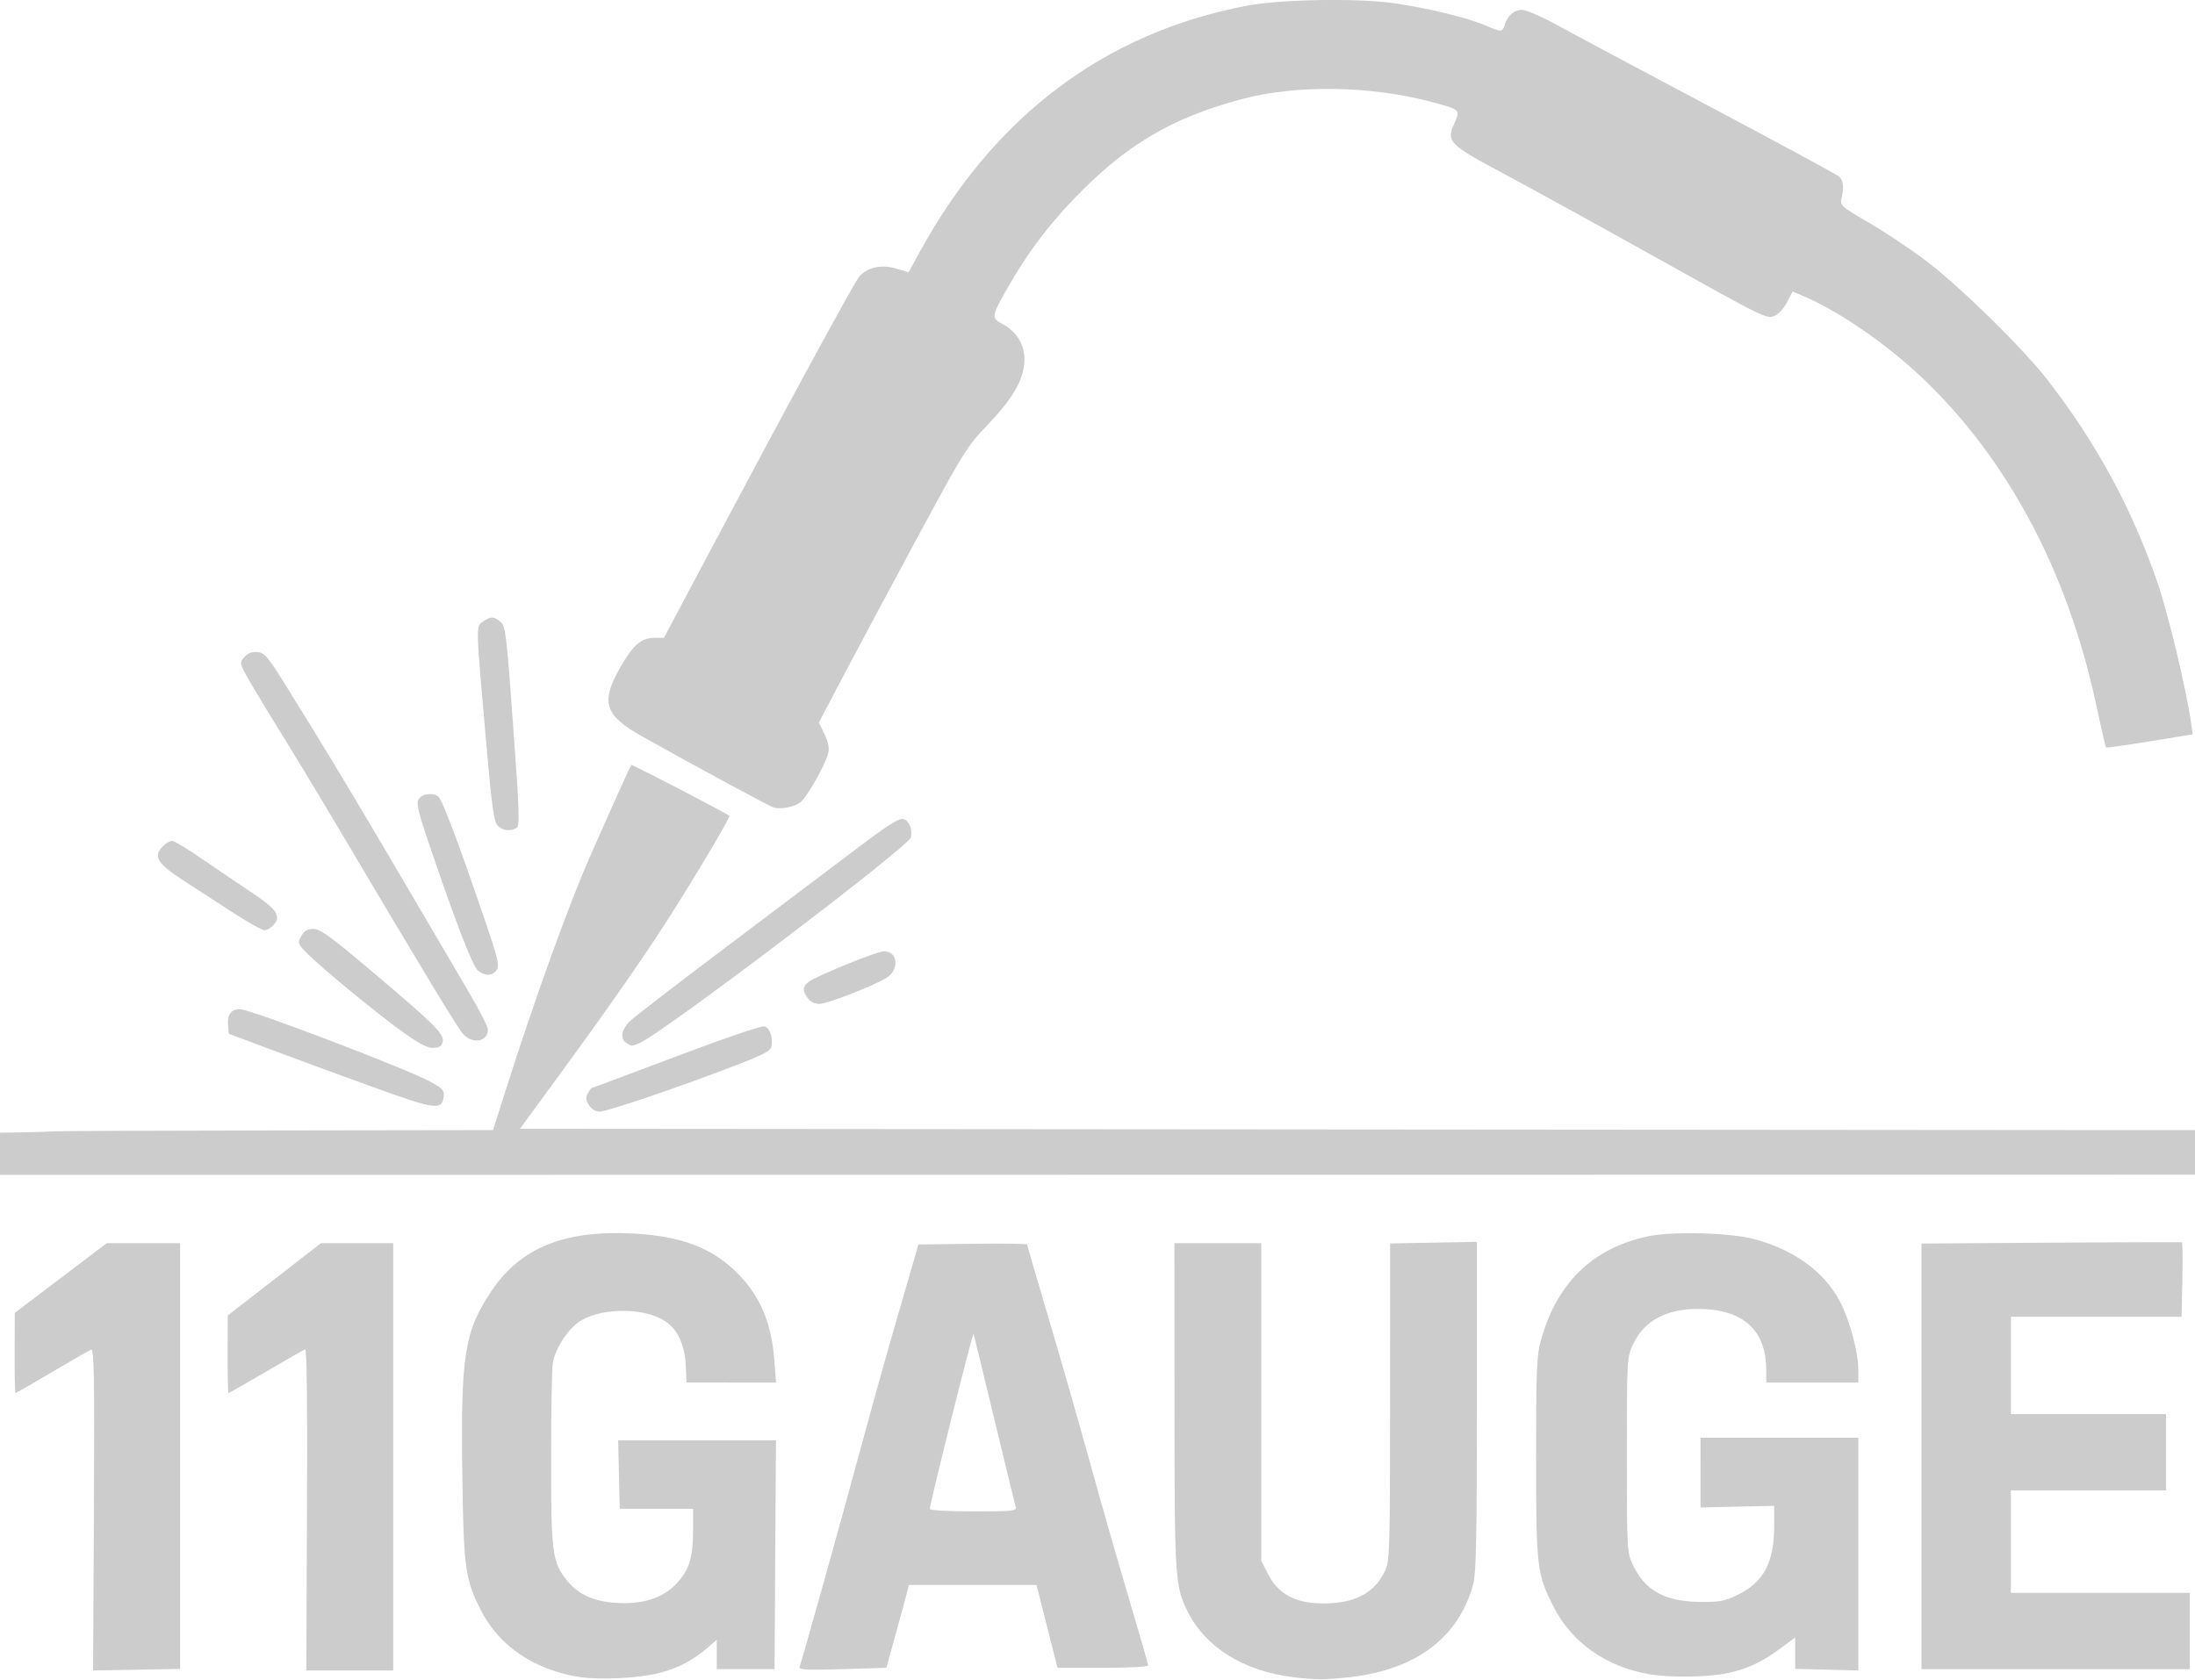
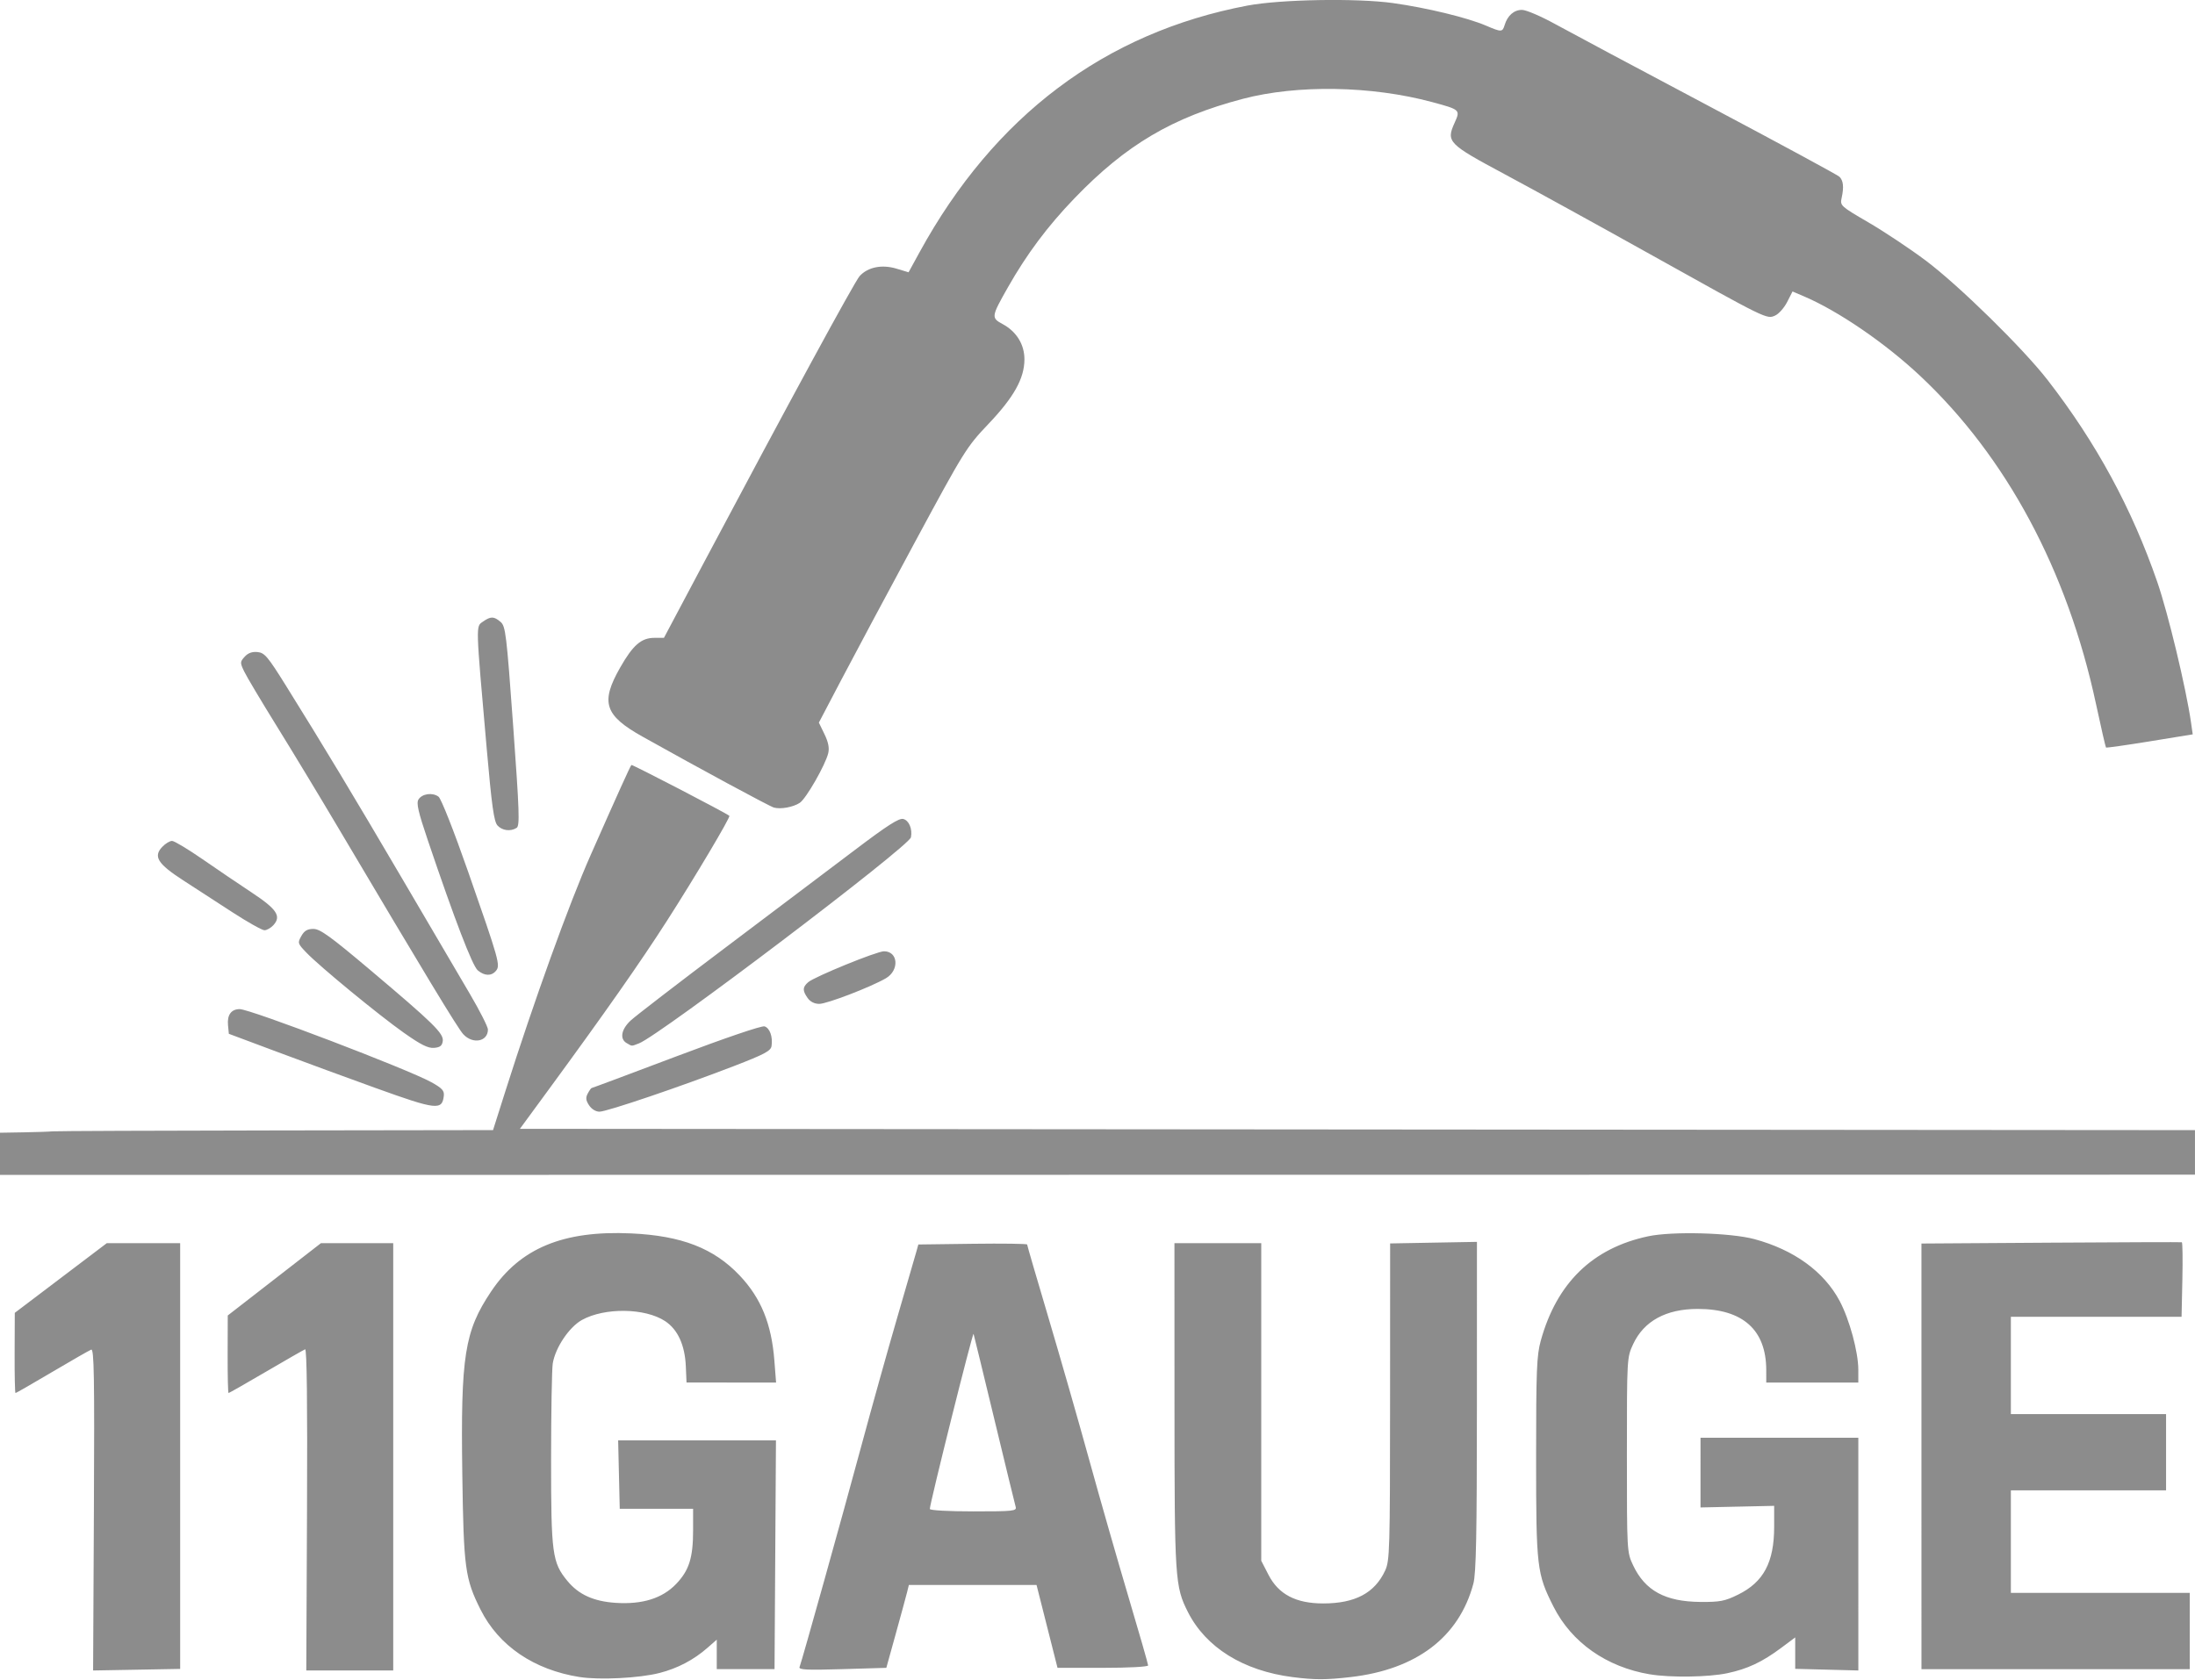
<svg xmlns="http://www.w3.org/2000/svg" width="142.2mm" height="108.817mm" viewBox="0 0 142.2 108.817" version="1.1" id="svg1" xml:space="preserve">
  <defs id="defs1" />
  <g id="layer1" transform="translate(-41.46744,-112.6272)">
-     <path style="fill:#cccccc;fill-opacity:1" d="m 79.019,221.304 c -2.967,-0.471 -5.242,-2.021 -6.421,-4.373 -1.003,-2.002 -1.095,-2.686 -1.181,-8.786 -0.108,-7.661 0.142,-9.248 1.866,-11.825 1.878,-2.807 4.676,-3.968 9.076,-3.765 3.266,0.15 5.358,0.963 7.029,2.73 1.381,1.46 2.06,3.127 2.246,5.51 l 0.111,1.425 -2.901,-0.001 -2.901,-0.001 -0.045,-1.044 c -0.059,-1.383 -0.523,-2.396 -1.346,-2.937 -1.296,-0.852 -3.904,-0.888 -5.378,-0.076 -0.831,0.458 -1.727,1.79 -1.897,2.821 -0.058,0.353 -0.107,3.145 -0.108,6.203 -0.002,6.141 0.073,6.697 1.059,7.893 0.729,0.884 1.701,1.325 3.128,1.418 1.725,0.113 3.017,-0.29 3.91,-1.22 0.844,-0.879 1.103,-1.697 1.103,-3.491 v -1.386 h -2.376 -2.376 l -0.052,-2.216 -0.052,-2.216 5.112,2.5e-4 5.112,2.4e-4 -0.046,7.412 -0.046,7.412 H 89.773 87.902 v -0.955 -0.955 l -0.59,0.518 c -0.9,0.791 -1.942,1.339 -3.116,1.64 -1.312,0.336 -3.892,0.467 -5.177,0.263 z m 46.188,0.004 c -3.198,-0.412 -5.616,-1.915 -6.781,-4.215 -0.838,-1.653 -0.869,-2.13 -0.871,-13.382 l -0.003,-10.522 h 2.812 2.812 v 10.29 10.29 l 0.471,0.914 c 0.651,1.264 1.775,1.851 3.542,1.851 2.068,0 3.339,-0.675 4.013,-2.13 0.296,-0.639 0.316,-1.319 0.319,-10.94 l 0.004,-10.259 2.812,-0.051 2.812,-0.051 -0.002,10.65 c -0.002,8.348 -0.051,10.834 -0.23,11.502 -0.927,3.465 -3.683,5.56 -7.96,6.052 -1.587,0.183 -2.335,0.183 -3.748,4.8e-4 z m 23.147,-0.179 c -2.812,-0.473 -5.072,-2.062 -6.247,-4.391 -1.079,-2.138 -1.125,-2.528 -1.125,-9.662 0,-5.662 0.038,-6.612 0.301,-7.564 1.035,-3.747 3.353,-6.003 6.957,-6.77 1.563,-0.333 5.343,-0.232 6.885,0.184 2.563,0.691 4.506,2.101 5.521,4.005 0.636,1.194 1.21,3.31 1.21,4.464 v 0.825 h -2.982 -2.982 l -9.5e-4,-0.809 c -0.003,-2.607 -1.521,-3.962 -4.439,-3.962 -2.048,0 -3.485,0.783 -4.182,2.28 -0.405,0.869 -0.406,0.892 -0.406,7.177 0,6.269 0.002,6.31 0.402,7.157 0.776,1.645 2.084,2.357 4.366,2.374 1.258,0.01 1.577,-0.052 2.43,-0.471 1.66,-0.815 2.342,-2.098 2.342,-4.405 v -1.351 l -2.386,0.052 -2.386,0.052 2.8e-4,-2.258 2.7e-4,-2.258 h 5.112 5.112 l 3.2e-4,7.54 3.2e-4,7.54 -2.045,-0.053 -2.045,-0.053 v -1.018 -1.018 l -0.895,0.668 c -1.241,0.927 -2.189,1.373 -3.511,1.653 -1.213,0.257 -3.689,0.292 -5.006,0.07 z M 47.551,210.439 c 0.042,-8.603 0.011,-10.424 -0.175,-10.352 -0.124,0.048 -1.263,0.7 -2.531,1.45 -1.268,0.75 -2.336,1.364 -2.373,1.364 -0.037,0 -0.063,-1.169 -0.057,-2.599 l 0.01,-2.599 2.981,-2.258 2.981,-2.258 h 2.376 2.376 v 13.795 13.795 l -2.82,0.051 -2.82,0.051 z m 13.806,-3e-5 c 0.031,-6.909 -0.01,-10.417 -0.123,-10.373 -0.094,0.036 -1.233,0.689 -2.532,1.45 -1.299,0.761 -2.392,1.384 -2.428,1.384 -0.037,0 -0.063,-1.131 -0.059,-2.513 l 0.007,-2.513 3.017,-2.342 3.017,-2.342 2.343,-8.4e-4 2.343,-8.3e-4 v 13.845 13.845 H 64.126 61.31 Z m 31.909,10.215 c 0.16,-0.414 2.778,-9.789 4.007,-14.345 0.67,-2.484 1.72,-6.241 2.335,-8.35 0.614,-2.109 1.17,-4.026 1.235,-4.26 l 0.118,-0.426 3.524,-0.046 c 1.938,-0.025 3.524,-0.004 3.524,0.048 0,0.052 0.62,2.181 1.378,4.732 0.758,2.551 1.95,6.708 2.648,9.239 0.698,2.53 1.842,6.524 2.541,8.874 0.699,2.35 1.271,4.344 1.271,4.43 -9e-5,0.09 -1.257,0.157 -2.935,0.157 h -2.935 l -0.679,-2.684 -0.679,-2.684 h -4.136 -4.136 l -0.116,0.469 c -0.064,0.258 -0.392,1.465 -0.73,2.684 l -0.614,2.215 -2.854,0.085 c -2.314,0.069 -2.838,0.043 -2.768,-0.139 z m 13.999,-10.383 c -0.047,-0.164 -0.668,-2.714 -1.379,-5.666 -0.711,-2.952 -1.318,-5.444 -1.347,-5.538 -0.05,-0.157 -2.834,10.988 -2.834,11.344 0,0.091 1.201,0.158 2.823,0.158 2.608,0 2.817,-0.023 2.737,-0.298 z m 58.681,-3.269 v -13.791 l 8.392,-0.055 c 4.616,-0.03 8.431,-0.043 8.477,-0.028 0.047,0.015 0.062,1.108 0.034,2.429 l -0.052,2.402 h -5.529 -5.529 v 3.152 3.152 h 5.027 5.027 v 2.471 2.471 h -5.027 -5.027 v 3.323 3.323 h 5.794 5.794 v 2.471 2.471 h -8.69 -8.69 z M 41.467,187.397 v -1.366 l 1.534,-0.026 c 0.843,-0.014 1.687,-0.043 1.874,-0.064 0.187,-0.021 6.684,-0.048 14.437,-0.059 l 14.096,-0.021 0.797,-2.513 c 1.865,-5.88 4.115,-12.116 5.519,-15.293 1.751,-3.964 2.568,-5.769 2.648,-5.855 0.047,-0.05 6.175,3.132 6.346,3.295 0.085,0.081 -2.218,3.956 -4.046,6.808 -1.718,2.68 -3.996,5.931 -7.649,10.918 l -1.873,2.556 54.258,0.043 54.258,0.043 v 1.443 1.443 l -71.1,0.008 -71.1,0.008 z m 38.162,-3.144 c -0.211,-0.322 -0.23,-0.493 -0.083,-0.767 0.104,-0.194 0.216,-0.352 0.25,-0.352 0.034,0 2.498,-0.921 5.477,-2.047 3.184,-1.203 5.543,-2.006 5.725,-1.948 0.34,0.108 0.542,0.677 0.453,1.273 -0.047,0.317 -0.449,0.532 -2.442,1.301 -3.432,1.325 -8.231,2.954 -8.704,2.954 -0.241,0 -0.515,-0.168 -0.676,-0.415 z m -13.794,-1.107 c -1.781,-0.642 -4.656,-1.698 -6.39,-2.347 l -3.152,-1.179 -0.054,-0.555 c -0.065,-0.668 0.208,-1.044 0.759,-1.044 0.684,0 10.915,3.903 12.416,4.737 0.698,0.387 0.844,0.548 0.805,0.885 -0.108,0.951 -0.481,0.909 -4.384,-0.498 z m 1.796,-3.592 c -1.655,-1.171 -5.432,-4.277 -6.309,-5.189 -0.572,-0.595 -0.584,-0.634 -0.334,-1.079 0.194,-0.346 0.391,-0.462 0.785,-0.462 0.43,0 1.096,0.481 3.656,2.641 4.136,3.49 4.793,4.134 4.722,4.632 -0.043,0.301 -0.177,0.404 -0.567,0.435 -0.388,0.031 -0.859,-0.205 -1.953,-0.979 z m 14.434,0.669 c -0.463,-0.27 -0.355,-0.889 0.256,-1.461 0.305,-0.285 3.084,-2.425 6.177,-4.754 3.093,-2.329 6.862,-5.172 8.376,-6.319 2.084,-1.578 2.84,-2.061 3.112,-1.99 0.37,0.097 0.6,0.646 0.496,1.187 -0.114,0.589 -16.288,12.849 -17.621,13.355 -0.512,0.194 -0.427,0.196 -0.796,-0.019 z m -10.584,-0.573 c -0.353,-0.381 -2.465,-3.87 -8.155,-13.471 -1.166,-1.968 -2.938,-4.898 -3.938,-6.51 -0.999,-1.612 -1.946,-3.202 -2.103,-3.532 -0.272,-0.571 -0.271,-0.618 0.033,-0.953 0.217,-0.24 0.483,-0.337 0.834,-0.302 0.457,0.045 0.662,0.287 1.842,2.181 2.476,3.974 4.333,7.059 7.541,12.524 1.76,2.999 3.727,6.35 4.371,7.446 0.644,1.096 1.171,2.135 1.171,2.309 0,0.785 -0.978,0.974 -1.595,0.308 z m 22.308,-2.348 c -0.341,-0.487 -0.334,-0.7 0.033,-1.024 0.402,-0.354 4.447,-2.005 4.913,-2.005 0.925,0 1.01,1.233 0.121,1.75 -0.974,0.567 -3.814,1.658 -4.314,1.658 -0.31,0 -0.583,-0.138 -0.752,-0.379 z m -21.371,-1.794 c -0.346,-0.291 -1.496,-3.286 -3.236,-8.433 -0.624,-1.846 -0.752,-2.405 -0.604,-2.641 0.235,-0.376 0.912,-0.47 1.3,-0.179 0.169,0.126 0.99,2.209 1.92,4.871 2.008,5.75 2.095,6.057 1.801,6.412 -0.292,0.352 -0.74,0.341 -1.18,-0.029 z m -15.88,-3.755 c -0.979,-0.636 -2.42,-1.571 -3.203,-2.078 -1.648,-1.067 -1.947,-1.54 -1.365,-2.159 0.207,-0.22 0.497,-0.398 0.645,-0.395 0.148,0.003 1.035,0.536 1.973,1.185 0.937,0.649 2.376,1.624 3.198,2.167 1.615,1.068 1.919,1.525 1.397,2.102 -0.166,0.184 -0.429,0.334 -0.583,0.334 -0.154,0 -1.082,-0.52 -2.061,-1.156 z m 17.157,-5.635 c -0.228,-0.252 -0.369,-1.26 -0.697,-4.984 -0.719,-8.162 -0.711,-7.896 -0.246,-8.222 0.508,-0.356 0.714,-0.352 1.146,0.018 0.322,0.276 0.383,0.779 0.815,6.745 0.402,5.542 0.433,6.468 0.224,6.6 -0.395,0.25 -0.936,0.181 -1.243,-0.157 z m 17.905,-1.16 c -0.286,-0.08 -4.785,-2.51 -8.514,-4.599 -2.461,-1.379 -2.73,-2.212 -1.442,-4.473 0.833,-1.461 1.369,-1.925 2.224,-1.925 h 0.612 l 2.501,-4.712 c 5.601,-10.549 9.848,-18.366 10.176,-18.729 0.528,-0.584 1.439,-0.769 2.384,-0.485 l 0.787,0.237 0.713,-1.302 c 4.837,-8.833 12.006,-14.229 21.235,-15.98 2.135,-0.405 7.092,-0.491 9.433,-0.164 2.193,0.307 4.819,0.944 6.034,1.465 0.997,0.427 1.058,0.425 1.201,-0.043 0.188,-0.616 0.605,-0.98 1.123,-0.98 0.266,0 1.231,0.412 2.146,0.917 0.915,0.504 5.382,2.888 9.928,5.298 4.545,2.41 8.364,4.477 8.486,4.593 0.259,0.248 0.304,0.665 0.149,1.376 -0.109,0.5 -0.072,0.534 1.74,1.59 1.018,0.593 2.685,1.703 3.704,2.467 2.142,1.605 6.311,5.693 7.909,7.757 3.137,4.051 5.441,8.295 7.092,13.065 0.7,2.022 1.869,6.889 2.189,9.117 l 0.11,0.767 -2.782,0.453 c -1.53,0.249 -2.806,0.429 -2.836,0.4 -0.03,-0.029 -0.323,-1.307 -0.652,-2.839 -1.853,-8.64 -5.815,-16.023 -11.406,-21.26 -2.259,-2.116 -5.27,-4.178 -7.493,-5.13 l -0.757,-0.324 -0.348,0.682 c -0.191,0.375 -0.54,0.77 -0.774,0.876 -0.548,0.25 -0.495,0.276 -8.165,-4.005 -3.374,-1.883 -7.591,-4.204 -9.372,-5.157 -3.654,-1.956 -3.788,-2.094 -3.236,-3.319 0.383,-0.848 0.374,-0.857 -1.458,-1.351 -3.913,-1.056 -8.729,-1.137 -12.261,-0.208 -4.564,1.202 -7.569,2.978 -10.906,6.446 -1.745,1.814 -3.084,3.606 -4.31,5.767 -1.084,1.912 -1.093,1.977 -0.337,2.386 0.894,0.482 1.409,1.319 1.407,2.283 -0.003,1.232 -0.678,2.445 -2.332,4.185 -1.421,1.495 -1.565,1.727 -4.772,7.676 -1.819,3.374 -3.961,7.382 -4.76,8.906 l -1.453,2.772 0.362,0.748 c 0.252,0.52 0.326,0.895 0.245,1.233 -0.186,0.769 -1.436,2.951 -1.844,3.218 -0.43,0.282 -1.24,0.429 -1.681,0.306 z" id="path1" />
+     <path style="fill:#8c8c8c;fill-opacity:1" d="m 79.019,221.304 c -2.967,-0.471 -5.242,-2.021 -6.421,-4.373 -1.003,-2.002 -1.095,-2.686 -1.181,-8.786 -0.108,-7.661 0.142,-9.248 1.866,-11.825 1.878,-2.807 4.676,-3.968 9.076,-3.765 3.266,0.15 5.358,0.963 7.029,2.73 1.381,1.46 2.06,3.127 2.246,5.51 l 0.111,1.425 -2.901,-0.001 -2.901,-0.001 -0.045,-1.044 c -0.059,-1.383 -0.523,-2.396 -1.346,-2.937 -1.296,-0.852 -3.904,-0.888 -5.378,-0.076 -0.831,0.458 -1.727,1.79 -1.897,2.821 -0.058,0.353 -0.107,3.145 -0.108,6.203 -0.002,6.141 0.073,6.697 1.059,7.893 0.729,0.884 1.701,1.325 3.128,1.418 1.725,0.113 3.017,-0.29 3.91,-1.22 0.844,-0.879 1.103,-1.697 1.103,-3.491 v -1.386 h -2.376 -2.376 l -0.052,-2.216 -0.052,-2.216 5.112,2.5e-4 5.112,2.4e-4 -0.046,7.412 -0.046,7.412 H 89.773 87.902 v -0.955 -0.955 l -0.59,0.518 c -0.9,0.791 -1.942,1.339 -3.116,1.64 -1.312,0.336 -3.892,0.467 -5.177,0.263 z m 46.188,0.004 c -3.198,-0.412 -5.616,-1.915 -6.781,-4.215 -0.838,-1.653 -0.869,-2.13 -0.871,-13.382 l -0.003,-10.522 h 2.812 2.812 v 10.29 10.29 l 0.471,0.914 c 0.651,1.264 1.775,1.851 3.542,1.851 2.068,0 3.339,-0.675 4.013,-2.13 0.296,-0.639 0.316,-1.319 0.319,-10.94 l 0.004,-10.259 2.812,-0.051 2.812,-0.051 -0.002,10.65 c -0.002,8.348 -0.051,10.834 -0.23,11.502 -0.927,3.465 -3.683,5.56 -7.96,6.052 -1.587,0.183 -2.335,0.183 -3.748,4.8e-4 z m 23.147,-0.179 c -2.812,-0.473 -5.072,-2.062 -6.247,-4.391 -1.079,-2.138 -1.125,-2.528 -1.125,-9.662 0,-5.662 0.038,-6.612 0.301,-7.564 1.035,-3.747 3.353,-6.003 6.957,-6.77 1.563,-0.333 5.343,-0.232 6.885,0.184 2.563,0.691 4.506,2.101 5.521,4.005 0.636,1.194 1.21,3.31 1.21,4.464 v 0.825 h -2.982 -2.982 l -9.5e-4,-0.809 c -0.003,-2.607 -1.521,-3.962 -4.439,-3.962 -2.048,0 -3.485,0.783 -4.182,2.28 -0.405,0.869 -0.406,0.892 -0.406,7.177 0,6.269 0.002,6.31 0.402,7.157 0.776,1.645 2.084,2.357 4.366,2.374 1.258,0.01 1.577,-0.052 2.43,-0.471 1.66,-0.815 2.342,-2.098 2.342,-4.405 v -1.351 l -2.386,0.052 -2.386,0.052 2.8e-4,-2.258 2.7e-4,-2.258 h 5.112 5.112 l 3.2e-4,7.54 3.2e-4,7.54 -2.045,-0.053 -2.045,-0.053 v -1.018 -1.018 l -0.895,0.668 c -1.241,0.927 -2.189,1.373 -3.511,1.653 -1.213,0.257 -3.689,0.292 -5.006,0.07 z M 47.551,210.439 c 0.042,-8.603 0.011,-10.424 -0.175,-10.352 -0.124,0.048 -1.263,0.7 -2.531,1.45 -1.268,0.75 -2.336,1.364 -2.373,1.364 -0.037,0 -0.063,-1.169 -0.057,-2.599 l 0.01,-2.599 2.981,-2.258 2.981,-2.258 h 2.376 2.376 v 13.795 13.795 l -2.82,0.051 -2.82,0.051 z m 13.806,-3e-5 c 0.031,-6.909 -0.01,-10.417 -0.123,-10.373 -0.094,0.036 -1.233,0.689 -2.532,1.45 -1.299,0.761 -2.392,1.384 -2.428,1.384 -0.037,0 -0.063,-1.131 -0.059,-2.513 l 0.007,-2.513 3.017,-2.342 3.017,-2.342 2.343,-8.4e-4 2.343,-8.3e-4 v 13.845 13.845 H 64.126 61.31 Z m 31.909,10.215 c 0.16,-0.414 2.778,-9.789 4.007,-14.345 0.67,-2.484 1.72,-6.241 2.335,-8.35 0.614,-2.109 1.17,-4.026 1.235,-4.26 l 0.118,-0.426 3.524,-0.046 c 1.938,-0.025 3.524,-0.004 3.524,0.048 0,0.052 0.62,2.181 1.378,4.732 0.758,2.551 1.95,6.708 2.648,9.239 0.698,2.53 1.842,6.524 2.541,8.874 0.699,2.35 1.271,4.344 1.271,4.43 -9e-5,0.09 -1.257,0.157 -2.935,0.157 h -2.935 l -0.679,-2.684 -0.679,-2.684 h -4.136 -4.136 l -0.116,0.469 c -0.064,0.258 -0.392,1.465 -0.73,2.684 l -0.614,2.215 -2.854,0.085 c -2.314,0.069 -2.838,0.043 -2.768,-0.139 z m 13.999,-10.383 c -0.047,-0.164 -0.668,-2.714 -1.379,-5.666 -0.711,-2.952 -1.318,-5.444 -1.347,-5.538 -0.05,-0.157 -2.834,10.988 -2.834,11.344 0,0.091 1.201,0.158 2.823,0.158 2.608,0 2.817,-0.023 2.737,-0.298 z m 58.681,-3.269 v -13.791 l 8.392,-0.055 c 4.616,-0.03 8.431,-0.043 8.477,-0.028 0.047,0.015 0.062,1.108 0.034,2.429 l -0.052,2.402 h -5.529 -5.529 v 3.152 3.152 h 5.027 5.027 v 2.471 2.471 h -5.027 -5.027 v 3.323 3.323 h 5.794 5.794 v 2.471 2.471 h -8.69 -8.69 z M 41.467,187.397 v -1.366 l 1.534,-0.026 c 0.843,-0.014 1.687,-0.043 1.874,-0.064 0.187,-0.021 6.684,-0.048 14.437,-0.059 l 14.096,-0.021 0.797,-2.513 c 1.865,-5.88 4.115,-12.116 5.519,-15.293 1.751,-3.964 2.568,-5.769 2.648,-5.855 0.047,-0.05 6.175,3.132 6.346,3.295 0.085,0.081 -2.218,3.956 -4.046,6.808 -1.718,2.68 -3.996,5.931 -7.649,10.918 l -1.873,2.556 54.258,0.043 54.258,0.043 v 1.443 1.443 l -71.1,0.008 -71.1,0.008 z m 38.162,-3.144 c -0.211,-0.322 -0.23,-0.493 -0.083,-0.767 0.104,-0.194 0.216,-0.352 0.25,-0.352 0.034,0 2.498,-0.921 5.477,-2.047 3.184,-1.203 5.543,-2.006 5.725,-1.948 0.34,0.108 0.542,0.677 0.453,1.273 -0.047,0.317 -0.449,0.532 -2.442,1.301 -3.432,1.325 -8.231,2.954 -8.704,2.954 -0.241,0 -0.515,-0.168 -0.676,-0.415 z m -13.794,-1.107 c -1.781,-0.642 -4.656,-1.698 -6.39,-2.347 l -3.152,-1.179 -0.054,-0.555 c -0.065,-0.668 0.208,-1.044 0.759,-1.044 0.684,0 10.915,3.903 12.416,4.737 0.698,0.387 0.844,0.548 0.805,0.885 -0.108,0.951 -0.481,0.909 -4.384,-0.498 z m 1.796,-3.592 c -1.655,-1.171 -5.432,-4.277 -6.309,-5.189 -0.572,-0.595 -0.584,-0.634 -0.334,-1.079 0.194,-0.346 0.391,-0.462 0.785,-0.462 0.43,0 1.096,0.481 3.656,2.641 4.136,3.49 4.793,4.134 4.722,4.632 -0.043,0.301 -0.177,0.404 -0.567,0.435 -0.388,0.031 -0.859,-0.205 -1.953,-0.979 z m 14.434,0.669 c -0.463,-0.27 -0.355,-0.889 0.256,-1.461 0.305,-0.285 3.084,-2.425 6.177,-4.754 3.093,-2.329 6.862,-5.172 8.376,-6.319 2.084,-1.578 2.84,-2.061 3.112,-1.99 0.37,0.097 0.6,0.646 0.496,1.187 -0.114,0.589 -16.288,12.849 -17.621,13.355 -0.512,0.194 -0.427,0.196 -0.796,-0.019 z m -10.584,-0.573 c -0.353,-0.381 -2.465,-3.87 -8.155,-13.471 -1.166,-1.968 -2.938,-4.898 -3.938,-6.51 -0.999,-1.612 -1.946,-3.202 -2.103,-3.532 -0.272,-0.571 -0.271,-0.618 0.033,-0.953 0.217,-0.24 0.483,-0.337 0.834,-0.302 0.457,0.045 0.662,0.287 1.842,2.181 2.476,3.974 4.333,7.059 7.541,12.524 1.76,2.999 3.727,6.35 4.371,7.446 0.644,1.096 1.171,2.135 1.171,2.309 0,0.785 -0.978,0.974 -1.595,0.308 z m 22.308,-2.348 c -0.341,-0.487 -0.334,-0.7 0.033,-1.024 0.402,-0.354 4.447,-2.005 4.913,-2.005 0.925,0 1.01,1.233 0.121,1.75 -0.974,0.567 -3.814,1.658 -4.314,1.658 -0.31,0 -0.583,-0.138 -0.752,-0.379 z m -21.371,-1.794 c -0.346,-0.291 -1.496,-3.286 -3.236,-8.433 -0.624,-1.846 -0.752,-2.405 -0.604,-2.641 0.235,-0.376 0.912,-0.47 1.3,-0.179 0.169,0.126 0.99,2.209 1.92,4.871 2.008,5.75 2.095,6.057 1.801,6.412 -0.292,0.352 -0.74,0.341 -1.18,-0.029 z m -15.88,-3.755 c -0.979,-0.636 -2.42,-1.571 -3.203,-2.078 -1.648,-1.067 -1.947,-1.54 -1.365,-2.159 0.207,-0.22 0.497,-0.398 0.645,-0.395 0.148,0.003 1.035,0.536 1.973,1.185 0.937,0.649 2.376,1.624 3.198,2.167 1.615,1.068 1.919,1.525 1.397,2.102 -0.166,0.184 -0.429,0.334 -0.583,0.334 -0.154,0 -1.082,-0.52 -2.061,-1.156 z m 17.157,-5.635 c -0.228,-0.252 -0.369,-1.26 -0.697,-4.984 -0.719,-8.162 -0.711,-7.896 -0.246,-8.222 0.508,-0.356 0.714,-0.352 1.146,0.018 0.322,0.276 0.383,0.779 0.815,6.745 0.402,5.542 0.433,6.468 0.224,6.6 -0.395,0.25 -0.936,0.181 -1.243,-0.157 z m 17.905,-1.16 c -0.286,-0.08 -4.785,-2.51 -8.514,-4.599 -2.461,-1.379 -2.73,-2.212 -1.442,-4.473 0.833,-1.461 1.369,-1.925 2.224,-1.925 h 0.612 l 2.501,-4.712 c 5.601,-10.549 9.848,-18.366 10.176,-18.729 0.528,-0.584 1.439,-0.769 2.384,-0.485 l 0.787,0.237 0.713,-1.302 c 4.837,-8.833 12.006,-14.229 21.235,-15.98 2.135,-0.405 7.092,-0.491 9.433,-0.164 2.193,0.307 4.819,0.944 6.034,1.465 0.997,0.427 1.058,0.425 1.201,-0.043 0.188,-0.616 0.605,-0.98 1.123,-0.98 0.266,0 1.231,0.412 2.146,0.917 0.915,0.504 5.382,2.888 9.928,5.298 4.545,2.41 8.364,4.477 8.486,4.593 0.259,0.248 0.304,0.665 0.149,1.376 -0.109,0.5 -0.072,0.534 1.74,1.59 1.018,0.593 2.685,1.703 3.704,2.467 2.142,1.605 6.311,5.693 7.909,7.757 3.137,4.051 5.441,8.295 7.092,13.065 0.7,2.022 1.869,6.889 2.189,9.117 l 0.11,0.767 -2.782,0.453 c -1.53,0.249 -2.806,0.429 -2.836,0.4 -0.03,-0.029 -0.323,-1.307 -0.652,-2.839 -1.853,-8.64 -5.815,-16.023 -11.406,-21.26 -2.259,-2.116 -5.27,-4.178 -7.493,-5.13 l -0.757,-0.324 -0.348,0.682 c -0.191,0.375 -0.54,0.77 -0.774,0.876 -0.548,0.25 -0.495,0.276 -8.165,-4.005 -3.374,-1.883 -7.591,-4.204 -9.372,-5.157 -3.654,-1.956 -3.788,-2.094 -3.236,-3.319 0.383,-0.848 0.374,-0.857 -1.458,-1.351 -3.913,-1.056 -8.729,-1.137 -12.261,-0.208 -4.564,1.202 -7.569,2.978 -10.906,6.446 -1.745,1.814 -3.084,3.606 -4.31,5.767 -1.084,1.912 -1.093,1.977 -0.337,2.386 0.894,0.482 1.409,1.319 1.407,2.283 -0.003,1.232 -0.678,2.445 -2.332,4.185 -1.421,1.495 -1.565,1.727 -4.772,7.676 -1.819,3.374 -3.961,7.382 -4.76,8.906 l -1.453,2.772 0.362,0.748 c 0.252,0.52 0.326,0.895 0.245,1.233 -0.186,0.769 -1.436,2.951 -1.844,3.218 -0.43,0.282 -1.24,0.429 -1.681,0.306 z" id="path1" />
  </g>
</svg>
